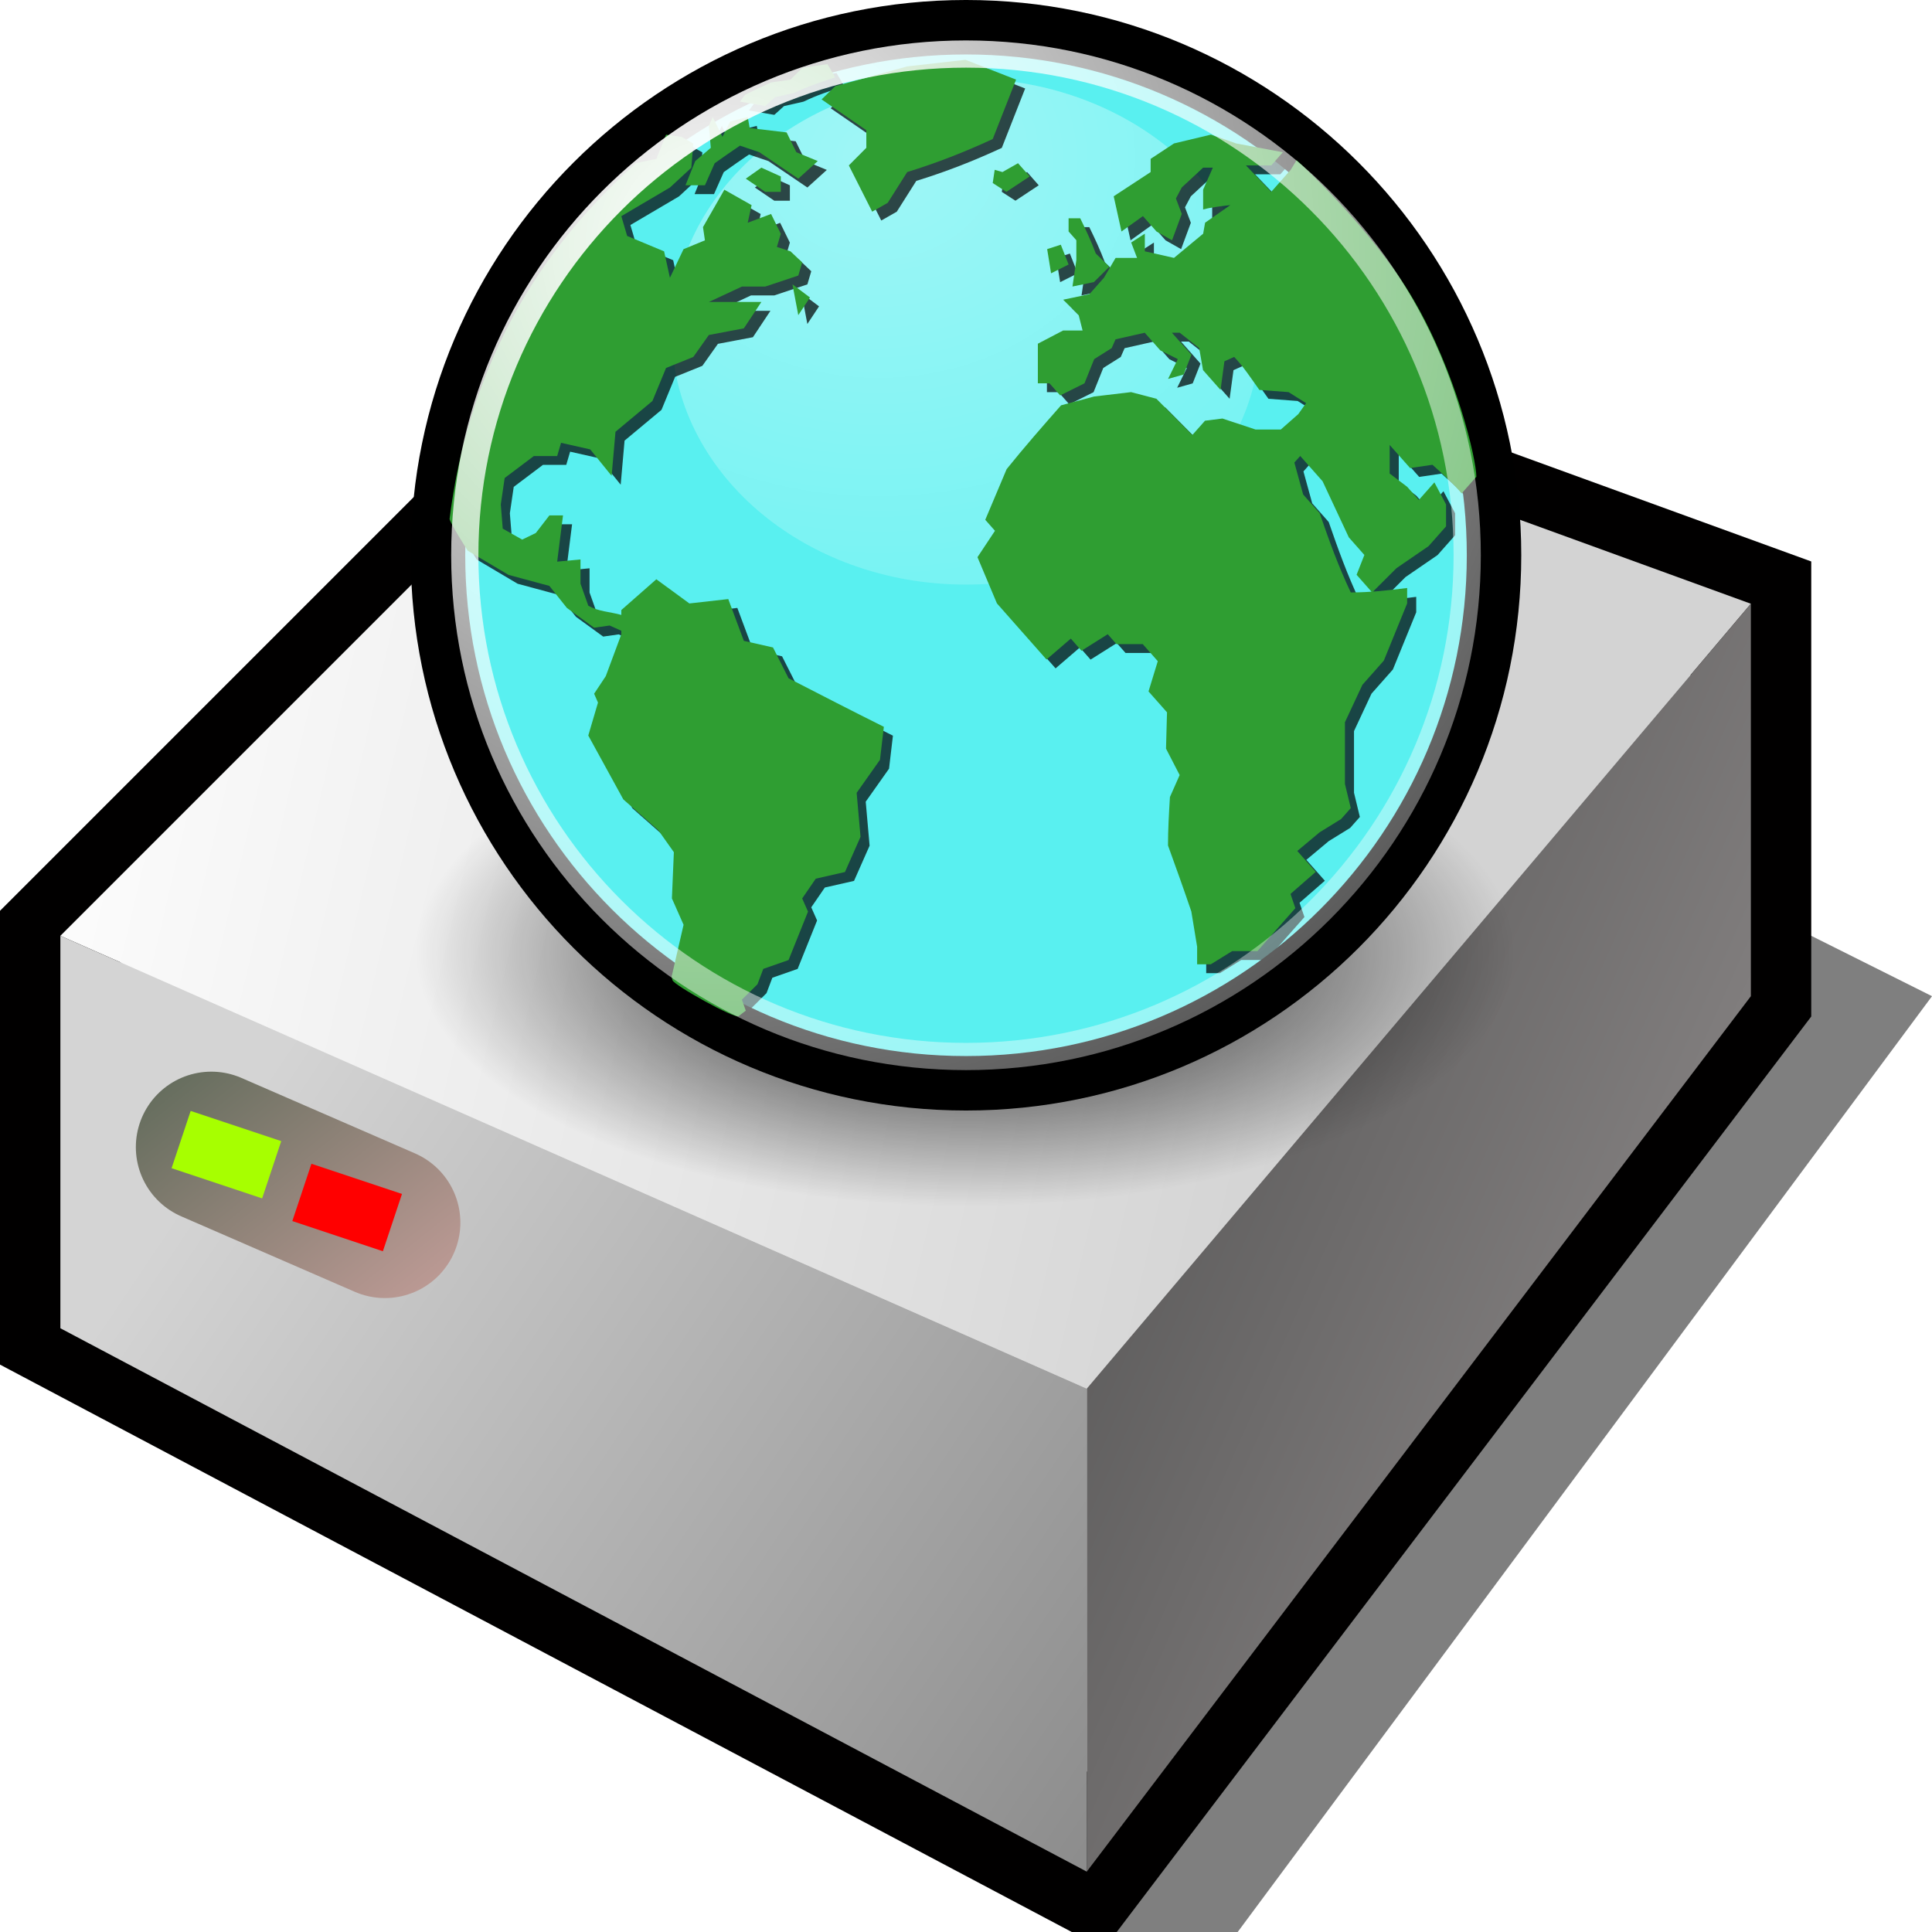
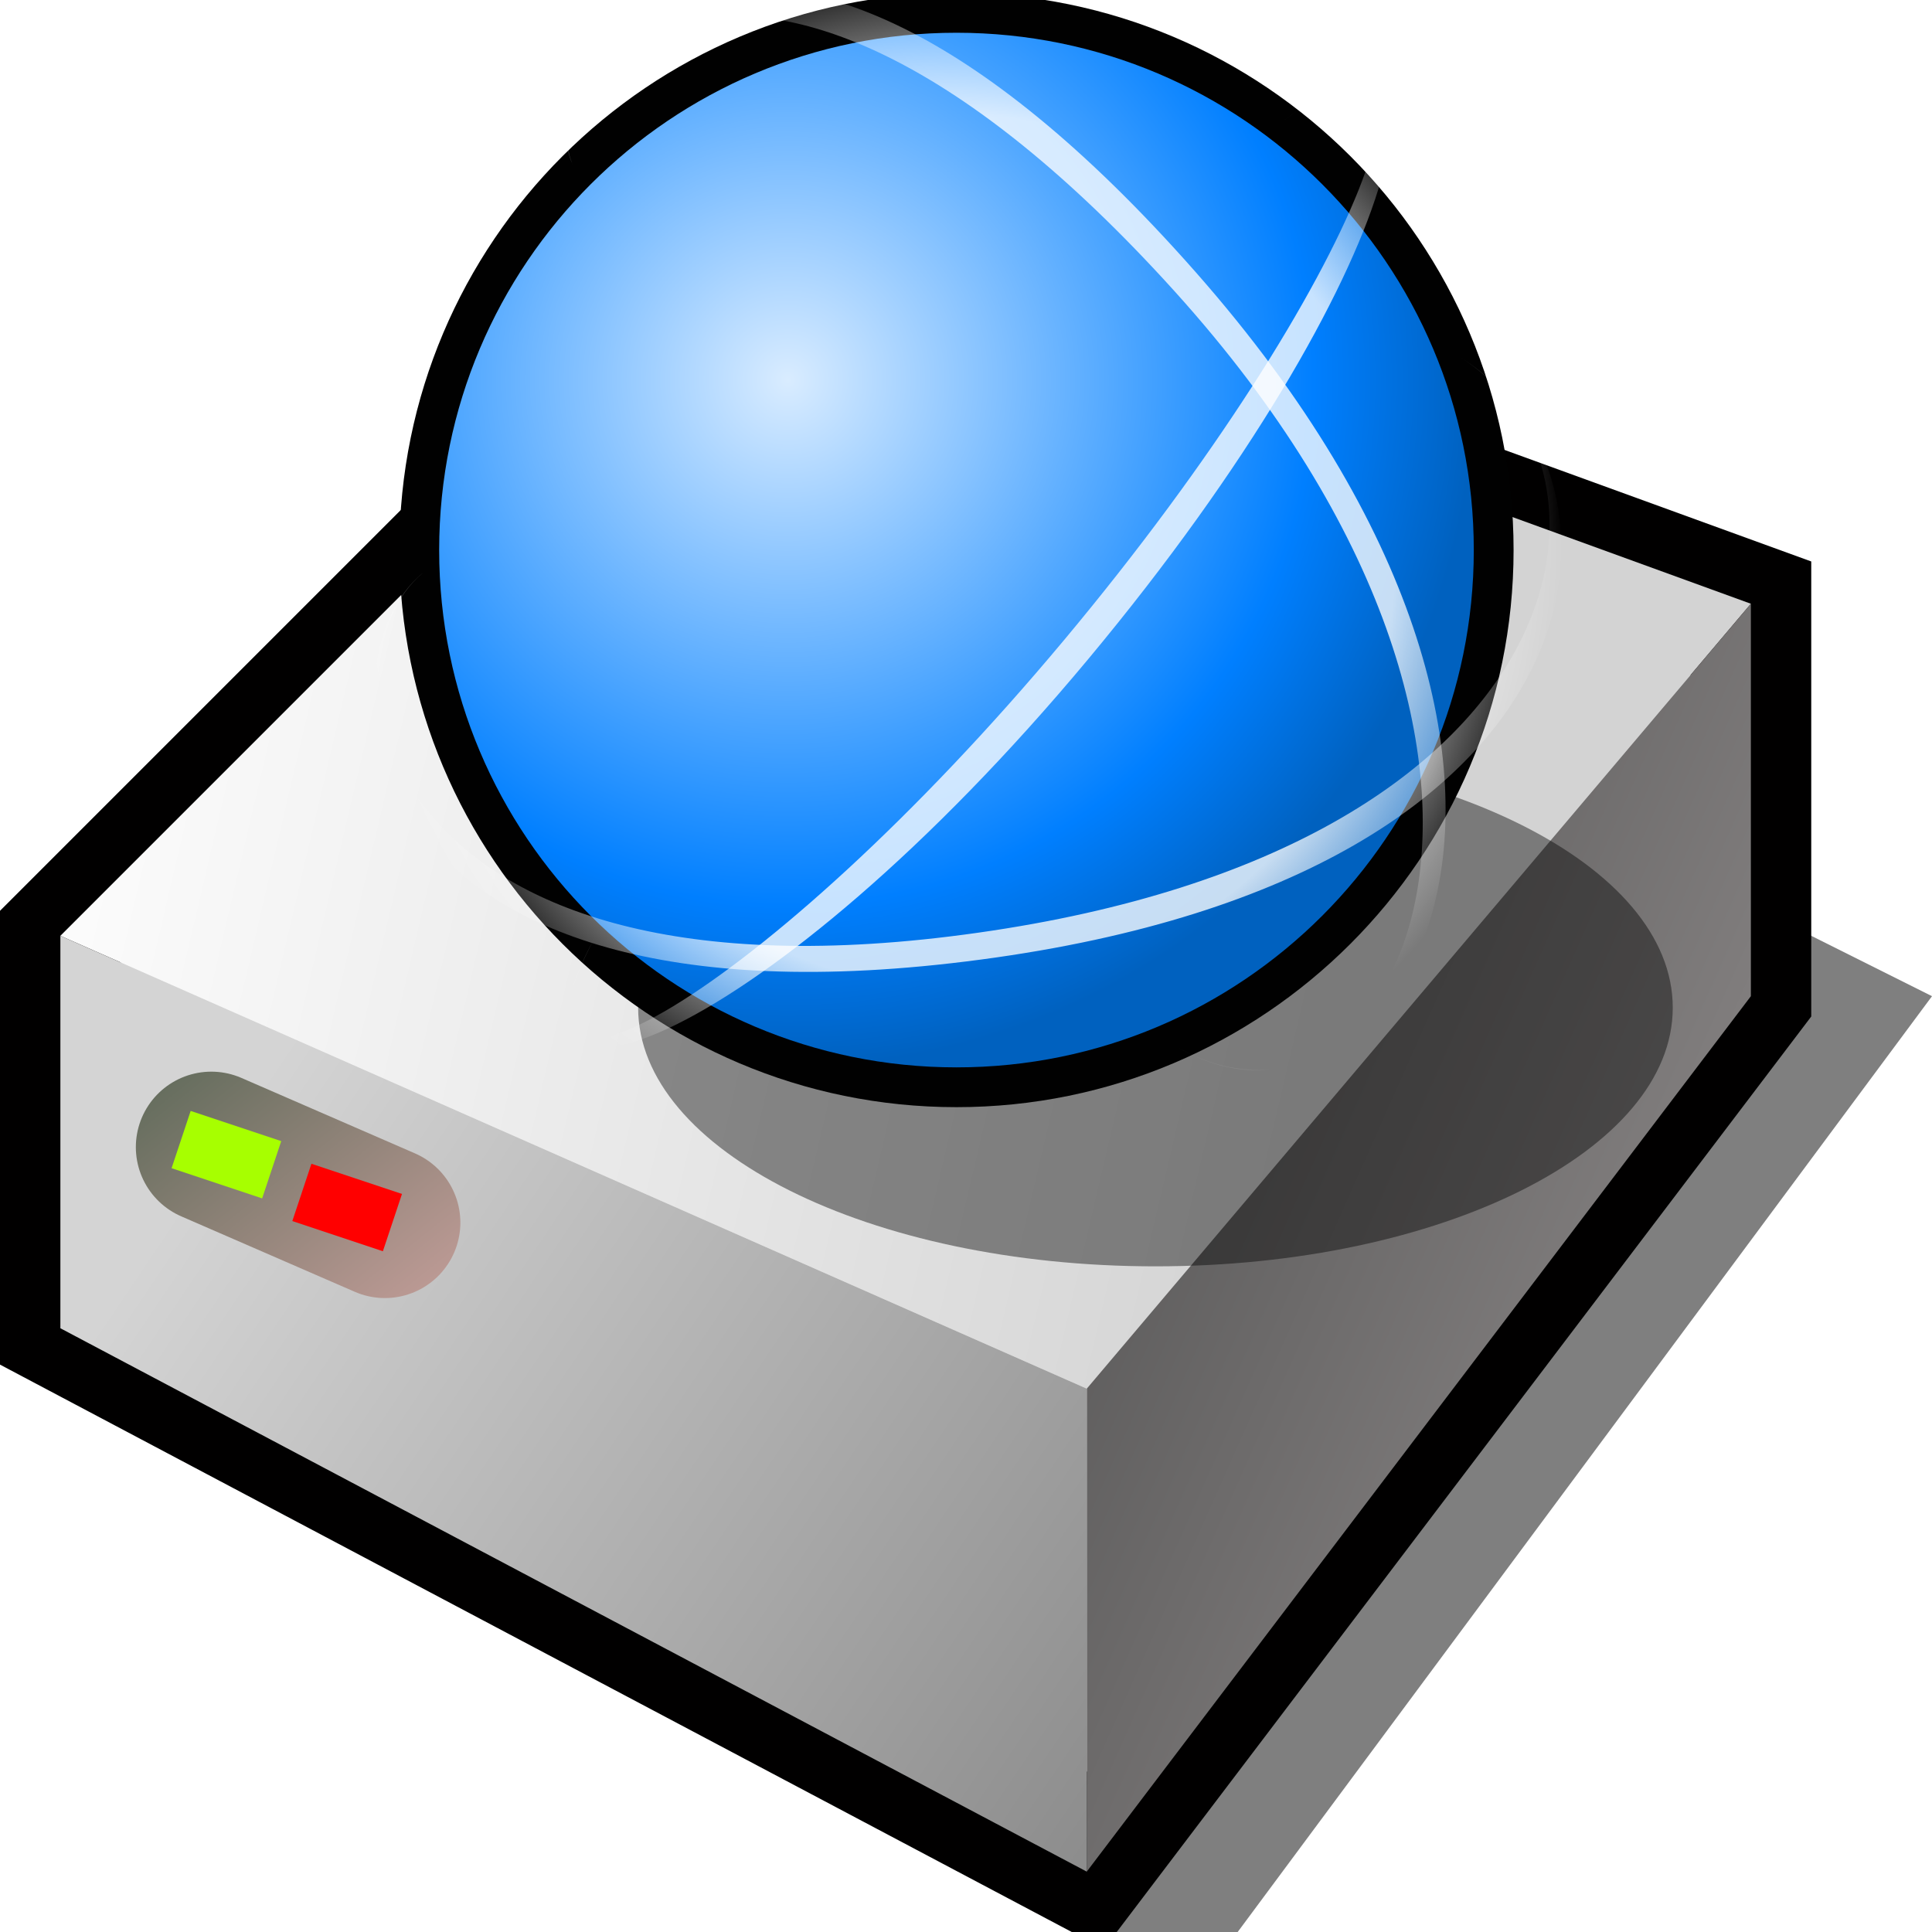
- <svg xmlns="http://www.w3.org/2000/svg" xmlns:xlink="http://www.w3.org/1999/xlink" version="1.1" width="64" height="64" color-interpolation="linearRGB" id="svg2">
+ <svg xmlns="http://www.w3.org/2000/svg" version="1.1" width="64" height="64" color-interpolation="linearRGB" id="svg2">
  <defs id="defs44">
-     <radialGradient gradientUnits="userSpaceOnUse" r="32.665" fy="10.476" fx="11.827" cy="10.476" cx="11.827" gradientTransform="scale(1.179536,0.847791)" id="radialGradient4356" xlink:href="#linearGradient4350" />
-     <radialGradient gradientUnits="userSpaceOnUse" r="43.527" fy="12.142" fx="15.601" cy="12.142" cx="15.601" gradientTransform="matrix(0.999989,0,0,1.000011,-0.5692593,0)" id="radialGradient4132" xlink:href="#linearGradient4126" />
-     <radialGradient gradientUnits="userSpaceOnUse" r="12.289" fy="63.965" fx="15.116" cy="63.965" cx="15.116" gradientTransform="scale(1.64399,0.608276)" id="radialGradient4120" xlink:href="#linearGradient4114" />
    <linearGradient id="linearGradient3962">
      <stop id="stop3964" offset="0" style="stop-color:#d3e9ff;stop-opacity:1;" />
      <stop id="stop4134" offset="0.155" style="stop-color:#d3e9ff;stop-opacity:1;" />
      <stop id="stop4346" offset="0.75" style="stop-color:#4074ae;stop-opacity:1;" />
      <stop id="stop3966" offset="1" style="stop-color:#36486c;stop-opacity:1;" />
    </linearGradient>
-     <linearGradient id="linearGradient4114">
-       <stop id="stop4116" offset="0" style="stop-color:#000000;stop-opacity:1;" />
-       <stop id="stop4118" offset="1" style="stop-color:#000000;stop-opacity:0;" />
-     </linearGradient>
    <linearGradient id="linearGradient4126">
      <stop id="stop4128" offset="0" style="stop-color:#ffffff;stop-opacity:1;" />
      <stop id="stop4130" offset="1" style="stop-color:#ffffff;stop-opacity:0.165;" />
-     </linearGradient>
-     <linearGradient id="linearGradient4350">
-       <stop id="stop4352" offset="0" style="stop-color:#ffffff;stop-opacity:1;" />
-       <stop id="stop4354" offset="1" style="stop-color:#ffffff;stop-opacity:0;" />
    </linearGradient>
    <linearGradient id="linearGradient4750">
      <stop id="stop4752" offset="0" style="stop-color:#ffffff;stop-opacity:1;" />
      <stop id="stop4758" offset="0.379" style="stop-color:#fefefe;stop-opacity:1;" />
      <stop id="stop4754" offset="1" style="stop-color:#1d1d1d;stop-opacity:1;" />
    </linearGradient>
  </defs>
  <g id="g4" transform="translate(0,3)">
    <path style="fill:#010101;fill-opacity:0.502" d="m 36,61 h 5 l 23,-31 -6,-3 1,4 -23,30 z" id="path6" />
    <path style="fill:none;stroke:#010000;stroke-width:4" d="M 2,28 V 41 L 36,59 58,30 V 17 L 25,5 2,28 z" id="path8" />
    <linearGradient id="gradient0" gradientUnits="userSpaceOnUse" x1="13.84" y1="-38.14" x2="58.34" y2="-27.7">
      <stop offset="0" stop-color="#ffffff" id="stop11" />
      <stop offset="1" stop-color="#d3d3d3" id="stop13" />
    </linearGradient>
    <path style="fill:url(#gradient0)" d="M 2,28 36,43 58,17 25,5 2,28 z" id="path15" />
    <linearGradient id="gradient1" gradientUnits="userSpaceOnUse" x1="44.72" y1="-7.9" x2="86.1" y2="10.51">
      <stop offset="0" stop-color="#474747" id="stop18" />
      <stop offset="1" stop-color="#a5a0a0" id="stop20" />
    </linearGradient>
    <path style="fill:url(#gradient1)" d="M 36,43 V 59 L 58,30 V 17 L 36,43 z" id="path22" />
    <linearGradient id="gradient2" gradientUnits="userSpaceOnUse" x1="22.97" y1="92.59" x2="-14.6" y2="67.29">
      <stop offset="0" stop-color="#7d7d7d" id="stop25" />
      <stop offset="1" stop-color="#d4d4d4" id="stop27" />
    </linearGradient>
    <path style="fill:url(#gradient2)" d="M 2,28 V 41 L 36,59 V 43 L 2,28 z" id="path29" />
    <linearGradient id="gradient3" gradientUnits="userSpaceOnUse" x1="32.05" y1="9.68" x2="43.48" y2="24.05">
      <stop offset="0" stop-color="#596756" id="stop32" />
      <stop offset="1" stop-color="#ebb2b2" id="stop34" />
    </linearGradient>
    <path style="fill:none;stroke:url(#gradient3);stroke-width:5;stroke-linecap:round" d="m 7,35 5.75,2.5" id="path36" />
    <path style="fill:none;stroke:#ff0000;stroke-width:2" d="m 6,35 3,1" transform="translate(4,1.5)" id="path38" />
    <path style="fill:none;stroke:#a7ff00;stroke-width:2" d="m 6,35 3,1" transform="translate(0,-0.25)" id="path40" />
  </g>
-   <g id="layer1" transform="matrix(0.9020518,0,0,0.9020518,10.35076,-2.791987)">
-     <path transform="matrix(1,0,0,1.243244,-0.8497524,-10.27241)" d="m 45.053,38.909 c 0,4.128 -9.045,7.475 -20.203,7.475 -11.158,0 -20.203,-3.347 -20.203,-7.475 0,-4.128 9.045,-7.475 20.203,-7.475 11.158,0 20.203,3.347 20.203,7.475 z" id="path4112" style="fill:url(#radialGradient4120);fill-opacity:1;stroke:none" />
-     <path id="path3214" d="m 43.391,23.485 c 0,10.71 -8.682,19.392 -19.39,19.392 -10.709,0 -19.391,-8.682 -19.391,-19.392 0,-10.709 8.682,-19.39 19.391,-19.39 10.708,0 19.39,8.681 19.39,19.39 l 0,0 z" style="fill:#59f0f0;fill-opacity:1;fill-rule:nonzero;stroke:#000000;stroke-width:2;stroke-miterlimit:4;stroke-opacity:1;stroke-dasharray:none" />
-     <path transform="matrix(0.835938,0,0,1,9.138122,0)" d="m 30.709,15.271 c 0,5.133 -5.789,9.293 -12.93,9.293 -7.141,0 -12.93,-4.161 -12.93,-9.293 0,-5.133 5.789,-9.293 12.93,-9.293 7.141,0 12.93,4.161 12.93,9.293 z" id="path4348" style="opacity:0.422;fill:url(#radialGradient4356);fill-opacity:1;stroke:none" />
-     <g transform="matrix(0.982371,0,0,0.982371,-0.2239832,0.5848379)" style="fill:#000000;fill-opacity:0.713;fill-rule:nonzero;stroke:none" id="g4136">
-       <g id="g4138">
-         <g id="g4142">
-           <path id="path4144" d="m 44.071,20.714 c 0,0.263 0,0 0,0 l -0.545,0.617 c -0.334,-0.394 -0.709,-0.725 -1.09,-1.07 l -0.836,0.123 -0.764,-0.863 0,1.068 0.654,0.495 0.435,0.493 0.582,-0.658 c 0.146,0.274 0.291,0.549 0.436,0.823 l 0,0.822 -0.655,0.74 -1.199,0.823 -0.908,0.906 -0.582,-0.66 0.291,-0.74 -0.581,-0.658 -0.981,-2.098 -0.836,-0.945 -0.219,0.246 0.328,1.193 0.617,0.699 c 0.352,1.018 0.701,1.99 1.164,2.963 0.718,0 1.395,-0.076 2.107,-0.166 l 0,0.576 -0.872,2.139 -0.8,0.904 -0.654,1.4 c 0,0.768 0,1.535 0,2.303 l 0.219,0.906 -0.363,0.41 -0.801,0.494 -0.836,0.699 0.691,0.781 -0.945,0.824 0.182,0.533 -1.418,1.605 -0.944,0 -0.8,0.494 -0.51,0 0,-0.658 -0.217,-1.318 c -0.281,-0.826 -0.574,-1.647 -0.872,-2.467 0,-0.606 0.036,-1.205 0.072,-1.81 l 0.364,-0.822 -0.51,-0.988 0.037,-1.357 -0.691,-0.781 0.346,-1.131 -0.562,-0.638 -0.982,0 -0.327,-0.37 -0.981,0.618 -0.399,-0.454 -0.909,0.782 c -0.617,-0.7 -1.235,-1.399 -1.853,-2.098 l -0.727,-1.728 0.654,-0.986 -0.363,-0.411 0.799,-1.894 c 0.656,-0.816 1.342,-1.6 2.035,-2.386 l 1.236,-0.329 1.381,-0.164 0.945,0.247 1.345,1.356 0.473,-0.534 0.653,-0.082 1.236,0.411 0.945,0 0.654,-0.576 0.291,-0.411 -0.655,-0.411 -1.091,-0.082 c -0.303,-0.42 -0.584,-0.861 -0.943,-1.234 l -0.364,0.164 -0.145,1.07 -0.654,-0.74 -0.144,-0.824 -0.727,-0.574 -0.292,0 0.728,0.822 -0.291,0.74 -0.581,0.164 0.363,-0.74 -0.655,-0.328 -0.58,-0.658 -1.092,0.246 -0.144,0.328 -0.654,0.412 -0.363,0.905 -0.908,0.452 -0.4,-0.452 -0.435,0 0,-1.481 0.945,-0.494 0.727,0 -0.146,-0.575 -0.58,-0.576 0.981,-0.206 0.545,-0.616 0.435,-0.741 0.801,0 -0.219,-0.575 0.51,-0.329 0,0.658 1.09,0.246 1.09,-0.904 0.073,-0.412 0.944,-0.658 c -0.342,0.043 -0.684,0.074 -1.018,0.165 l 0,-0.741 0.363,-0.823 -0.363,0 -0.798,0.74 -0.219,0.412 0.219,0.577 -0.364,0.986 -0.581,-0.329 -0.508,-0.575 -0.801,0.575 -0.291,-1.316 1.381,-0.905 0,-0.494 0.873,-0.576 1.381,-0.33 0.945,0.33 1.744,0.329 -0.435,0.493 -0.945,0 0.945,0.987 0.727,-0.822 0.221,-0.362 c 0,0 2.787,2.498 4.38,5.231 1.593,2.733 2.341,5.955 2.341,6.609 z" />
-         </g>
-       </g>
-       <g id="g4146">
-         <g id="g4150">
-           <path id="path4152" d="m 26.07,9.236 -0.073,0.493 0.51,0.329 0.871,-0.576 -0.435,-0.494 -0.582,0.33 -0.29,-0.083" />
-         </g>
-       </g>
-       <g id="g4154">
-         <g id="g4158">
-           <path id="path4160" d="m 26.87,5.863 -1.891,-0.741 -2.18,0.247 -2.69,0.74 -0.509,0.494 1.672,1.151 0,0.658 -0.654,0.658 0.873,1.729 0.58,-0.33 0.729,-1.151 c 1.123,-0.347 2.13,-0.741 3.197,-1.234 l 0.873,-2.221" />
-         </g>
-       </g>
-       <g id="g4162">
-         <g id="g4166">
-           <path id="path4168" d="m 28.833,12.775 -0.291,-0.741 -0.51,0.165 0.146,0.904 0.654,-0.328" />
-         </g>
-       </g>
-       <g id="g4170">
-         <g id="g4174">
-           <path id="path4176" d="m 29.123,12.609 -0.145,0.988 0.8,-0.165 0.581,-0.575 -0.509,-0.494 C 29.679,11.908 29.482,11.483 29.268,11.046 l -0.435,0 0,0.493 0.29,0.329 0,0.74" />
-         </g>
-       </g>
-       <g id="g4178">
-         <g id="g4182">
-           <path id="path4184" d="m 18.365,28.242 -0.582,-1.152 -1.09,-0.247 -0.582,-1.562 -1.454,0.164 -1.235,-0.904 -1.309,1.151 0,0.182 c -0.396,-0.114 -0.883,-0.13 -1.235,-0.347 l -0.291,-0.822 0,-0.905 -0.872,0.082 c 0.073,-0.576 0.145,-1.151 0.218,-1.728 l -0.509,0 -0.508,0.658 -0.509,0.246 -0.727,-0.41 -0.073,-0.905 0.145,-0.987 1.091,-0.822 0.872,0 0.145,-0.494 1.09,0.246 0.8,0.988 0.145,-1.647 1.381,-1.151 0.509,-1.234 1.018,-0.411 0.582,-0.822 1.308,-0.248 0.655,-0.986 c -0.654,0 -1.309,0 -1.963,0 l 1.236,-0.576 0.872,0 1.236,-0.412 0.145,-0.492 -0.436,-0.412 -0.509,-0.165 0.145,-0.493 -0.363,-0.74 -0.873,0.328 0.145,-0.658 -1.018,-0.576 -0.799,1.398 0.072,0.494 -0.799,0.33 -0.509,1.069 -0.218,-0.987 -1.381,-0.576 -0.218,-0.74 1.817,-1.07 0.8,-0.74 0.073,-0.905 -0.436,-0.247 -0.582,-0.083 -0.363,0.905 c 0,0 -0.608,0.119 -0.764,0.158 -1.996,1.839 -6.029,5.81 -6.966,13.306 0.037,0.174 0.679,1.182 0.679,1.182 l 1.526,0.904 1.526,0.412 0.655,0.823 1.017,0.74 0.582,-0.082 0.436,0.196 0,0.133 -0.581,1.563 -0.436,0.658 0.145,0.33 -0.363,1.232 1.309,2.387 1.308,1.152 0.582,0.822 -0.073,1.728 0.436,0.986 -0.436,1.893 c 0,0 -0.034,-0.012 0.021,0.178 0.056,0.19 2.329,1.451 2.474,1.344 0.144,-0.109 0.267,-0.205 0.267,-0.205 l -0.145,-0.41 0.581,-0.576 0.218,-0.576 0.945,-0.33 0.727,-1.81 -0.218,-0.492 0.508,-0.74 1.091,-0.248 0.582,-1.316 -0.145,-1.645 0.872,-1.234 0.145,-1.234 C 20.733,29.461 19.549,28.851 18.365,28.242" />
-         </g>
-       </g>
-       <g id="g4186">
-         <g id="g4190">
-           <path id="path4192" d="m 16.766,9.565 0.727,0.494 0.582,0 0,-0.576 -0.727,-0.329 -0.582,0.411" />
-         </g>
-       </g>
-       <g id="g4194">
-         <g id="g4198">
-           <path id="path4200" d="m 14.876,8.907 -0.364,0.905 0.727,0 0.364,-0.823 C 15.917,8.768 16.229,8.544 16.548,8.331 l 0.727,0.247 c 0.484,0.329 0.969,0.658 1.454,0.987 L 19.456,8.907 18.656,8.578 18.292,7.837 16.911,7.673 16.838,7.261 16.184,7.426 15.894,8.002 15.53,7.261 l -0.145,0.329 0.073,0.823 -0.582,0.494" />
-         </g>
-       </g>
-       <g id="g4202">
-         <g id="g4204" style="opacity:0.75">
-           <path d="" id="path4206" />
-         </g>
-         <g id="g4208">
-           <path d="" id="path4210" />
-         </g>
-       </g>
-       <g id="g4212">
-         <g id="g4214" style="opacity:0.75">
-           <path d="" id="path4216" />
-         </g>
-         <g id="g4218">
-           <path d="" id="path4220" />
-         </g>
-       </g>
-       <g id="g4222">
-         <g id="g4226">
-           <path id="path4228" d="M 17.492,6.85 17.856,6.521 18.583,6.356 c 0.498,-0.242 0.998,-0.405 1.526,-0.576 l -0.29,-0.494 -0.939,0.135 -0.443,0.442 -0.731,0.106 -0.65,0.305 -0.316,0.153 -0.193,0.258 0.944,0.164" />
-         </g>
-       </g>
-       <g id="g4230">
-         <g id="g4234">
-           <path id="path4236" d="m 18.729,14.666 0.436,-0.658 -0.655,-0.493 0.218,1.151" />
-         </g>
-       </g>
+   <g style="color-interpolation:linearRGB" id="g6833" transform="matrix(0.6590995,0,0,0.6590995,13.22987,-0.233392)">
+     <g id="g6791">
+       <path id="path6793" transform="matrix(1,0,0,0.5,10,37)" d="M 28,2 C 13.64,2 2,13.64 2,28 2,42.35 13.64,54 28,54 42.35,54 54,42.35 54,28 54,13.64 42.35,2 28,2 Z" style="fill:#010101;fill-opacity:0.424" />
+       <path id="path6795" d="M 28,2 C 13.64,2 2,13.64 2,28 2,42.35 13.64,54 28,54 42.35,54 54,42.35 54,28 54,13.64 42.35,2 28,2 Z" style="fill:none;stroke:#010101;stroke-width:4" />
+       <radialGradient gradientTransform="matrix(0.5396,0,0,0.5396,19.5286,19.4461)" r="64" cy="0" cx="0" gradientUnits="userSpaceOnUse" id="gradient0-6">
+         <stop id="stop6798" stop-color="#d9ecff" offset="0" />
+         <stop id="stop6800" stop-color="#007fff" offset="0.765" />
+         <stop id="stop6802" stop-color="#0061bf" offset="1" />
+       </radialGradient>
+       <path id="path6804" d="M 28,2 C 13.64,2 2,13.64 2,28 2,42.35 13.64,54 28,54 42.35,54 54,42.35 54,28 54,13.64 42.35,2 28,2 Z" style="fill:url(#gradient0-6)" />
+       <radialGradient gradientTransform="matrix(0.4771,0,0,0.4771,28.163,28.0804)" r="64" cy="0" cx="0" gradientUnits="userSpaceOnUse" id="gradient1-4">
+         <stop id="stop6807" stop-opacity="0.78" stop-color="#ffffff" offset="0.718" />
+         <stop id="stop6809" stop-opacity="0" stop-color="#ffffff" offset="0.993" />
+       </radialGradient>
+       <path id="path6811" d="M 38.95,52.9 C 49.87,59.44 62.68,39.76 40.03,14.04 17.37,-11.67 6.57,4.33 8.73,8.65 c -2.3,-4.19 8.64,-17.53 30.22,6.33 21.59,23.89 10.86,44.4 0,37.92 z" style="fill:url(#gradient1-4)" />
+       <radialGradient gradientTransform="matrix(0.4771,0,0,0.4771,28.163,28.0804)" r="64" cy="0" cx="0" gradientUnits="userSpaceOnUse" id="gradient2-6">
+         <stop id="stop6814" stop-opacity="0.78" stop-color="#ffffff" offset="0.718" />
+         <stop id="stop6816" stop-opacity="0" stop-color="#ffffff" offset="0.993" />
+       </radialGradient>
+       <path id="path6818" d="M 9.81,47.5 C 3.87,58.36 18.44,52.9 34.63,33.47 50.82,14.04 54.06,-1.06 44.35,6.49 54.13,-1.06 48.52,14.44 33.41,32.52 18.3,50.6 3.94,58.57 9.81,47.5 Z" style="fill:url(#gradient2-6)" />
+       <radialGradient gradientTransform="matrix(0.4771,0,0,0.4771,28.163,28.0804)" r="64" cy="0" cx="0" gradientUnits="userSpaceOnUse" id="gradient3-9">
+         <stop id="stop6821" stop-opacity="0.78" stop-color="#ffffff" offset="0.718" />
+         <stop id="stop6823" stop-opacity="0" stop-color="#ffffff" offset="0.993" />
+       </radialGradient>
+       <path id="path6825" d="M 53.17,18.21 C 62.7,24.03 61.62,44.27 29.24,48.58 -3.13,52.9 -4.21,33.47 1.18,29.15 -4.21,33.6 -1.24,51.55 29.1,47.23 59.46,42.92 62.43,23.89 53.17,18.21 Z" style="fill:url(#gradient3-9)" />
    </g>
-     <g transform="matrix(0.982371,0,0,0.982371,-0.5571343,0.2595218)" style="color:#000000;fill:#2f9e32;fill-opacity:1;fill-rule:nonzero;stroke:none;stroke-width:1.018;marker:none;visibility:visible;display:inline;overflow:visible" id="g3216">
-       <g style="color:#000000;fill:#2f9e32;fill-opacity:1;marker:none;visibility:visible;display:inline;overflow:visible" id="g3218">
-         <g style="color:#000000;fill:#2f9e32;fill-opacity:1;marker:none;visibility:visible;display:inline;overflow:visible" id="g3222">
-           <path style="color:#000000;fill:#2f9e32;fill-opacity:1;marker:none;visibility:visible;display:inline;overflow:visible" id="path3224" d="m 44.071,20.714 c 0,0.263 0,0 0,0 l -0.545,0.617 c -0.334,-0.394 -0.709,-0.725 -1.09,-1.07 l -0.836,0.123 -0.764,-0.863 0,1.068 0.654,0.495 0.435,0.493 0.582,-0.658 c 0.146,0.274 0.291,0.549 0.436,0.823 l 0,0.822 -0.655,0.74 -1.199,0.823 -0.908,0.906 -0.582,-0.66 0.291,-0.74 -0.581,-0.658 -0.981,-2.098 -0.836,-0.945 -0.219,0.246 0.328,1.193 0.617,0.699 c 0.352,1.018 0.701,1.99 1.164,2.963 0.718,0 1.395,-0.076 2.107,-0.166 l 0,0.576 -0.872,2.139 -0.8,0.904 -0.654,1.4 c 0,0.768 0,1.535 0,2.303 l 0.219,0.906 -0.363,0.41 -0.801,0.494 -0.836,0.699 0.691,0.781 -0.945,0.824 0.182,0.533 -1.418,1.605 -0.944,0 -0.8,0.494 -0.51,0 0,-0.658 -0.217,-1.318 c -0.281,-0.826 -0.574,-1.647 -0.872,-2.467 0,-0.606 0.036,-1.205 0.072,-1.81 l 0.364,-0.822 -0.51,-0.988 0.037,-1.357 -0.691,-0.781 0.346,-1.131 -0.562,-0.638 -0.982,0 -0.327,-0.37 -0.981,0.618 -0.399,-0.454 -0.909,0.782 c -0.617,-0.7 -1.235,-1.399 -1.853,-2.098 l -0.727,-1.728 0.654,-0.986 -0.363,-0.411 0.799,-1.894 c 0.656,-0.816 1.342,-1.6 2.035,-2.386 l 1.236,-0.329 1.381,-0.164 0.945,0.247 1.345,1.356 0.473,-0.534 0.653,-0.082 1.236,0.411 0.945,0 0.654,-0.576 0.291,-0.411 -0.655,-0.411 -1.091,-0.082 c -0.303,-0.42 -0.584,-0.861 -0.943,-1.234 l -0.364,0.164 -0.145,1.07 -0.654,-0.74 -0.144,-0.824 -0.727,-0.574 -0.292,0 0.728,0.822 -0.291,0.74 -0.581,0.164 0.363,-0.74 -0.655,-0.328 -0.58,-0.658 -1.092,0.246 -0.144,0.328 -0.654,0.412 -0.363,0.905 -0.908,0.452 -0.4,-0.452 -0.435,0 0,-1.481 0.945,-0.494 0.727,0 -0.146,-0.575 -0.58,-0.576 0.981,-0.206 0.545,-0.616 0.435,-0.741 0.801,0 -0.219,-0.575 0.51,-0.329 0,0.658 1.09,0.246 1.09,-0.904 0.073,-0.412 0.944,-0.658 c -0.342,0.043 -0.684,0.074 -1.018,0.165 l 0,-0.741 0.363,-0.823 -0.363,0 -0.798,0.74 -0.219,0.412 0.219,0.577 -0.364,0.986 -0.581,-0.329 -0.508,-0.575 -0.801,0.575 -0.291,-1.316 1.381,-0.905 0,-0.494 0.873,-0.576 1.381,-0.33 0.945,0.33 1.744,0.329 -0.435,0.493 -0.945,0 0.945,0.987 0.727,-0.822 0.221,-0.362 c 0,0 2.787,2.498 4.38,5.231 1.593,2.733 2.341,5.955 2.341,6.609 z" />
-         </g>
-       </g>
-       <g style="color:#000000;fill:#2f9e32;fill-opacity:1;marker:none;visibility:visible;display:inline;overflow:visible" id="g3226">
-         <g style="color:#000000;fill:#2f9e32;fill-opacity:1;marker:none;visibility:visible;display:inline;overflow:visible" id="g3230">
-           <path style="color:#000000;fill:#2f9e32;fill-opacity:1;marker:none;visibility:visible;display:inline;overflow:visible" id="path3232" d="m 26.07,9.236 -0.073,0.493 0.51,0.329 0.871,-0.576 -0.435,-0.494 -0.582,0.33 -0.29,-0.083" />
-         </g>
-       </g>
-       <g style="color:#000000;fill:#2f9e32;fill-opacity:1;marker:none;visibility:visible;display:inline;overflow:visible" id="g3234">
-         <g style="color:#000000;fill:#2f9e32;fill-opacity:1;marker:none;visibility:visible;display:inline;overflow:visible" id="g3238">
-           <path style="color:#000000;fill:#2f9e32;fill-opacity:1;marker:none;visibility:visible;display:inline;overflow:visible" id="path3240" d="m 26.87,5.863 -1.891,-0.741 -2.18,0.247 -2.69,0.74 -0.509,0.494 1.672,1.151 0,0.658 -0.654,0.658 0.873,1.729 0.58,-0.33 0.729,-1.151 c 1.123,-0.347 2.13,-0.741 3.197,-1.234 l 0.873,-2.221" />
-         </g>
-       </g>
-       <g style="color:#000000;fill:#2f9e32;fill-opacity:1;marker:none;visibility:visible;display:inline;overflow:visible" id="g3242">
-         <g style="color:#000000;fill:#2f9e32;fill-opacity:1;marker:none;visibility:visible;display:inline;overflow:visible" id="g3246">
-           <path style="color:#000000;fill:#2f9e32;fill-opacity:1;marker:none;visibility:visible;display:inline;overflow:visible" id="path3248" d="m 28.833,12.775 -0.291,-0.741 -0.51,0.165 0.146,0.904 0.654,-0.328" />
-         </g>
-       </g>
-       <g style="color:#000000;fill:#2f9e32;fill-opacity:1;marker:none;visibility:visible;display:inline;overflow:visible" id="g3250">
-         <g style="color:#000000;fill:#2f9e32;fill-opacity:1;marker:none;visibility:visible;display:inline;overflow:visible" id="g3254">
-           <path style="color:#000000;fill:#2f9e32;fill-opacity:1;marker:none;visibility:visible;display:inline;overflow:visible" id="path3256" d="m 29.123,12.609 -0.145,0.988 0.8,-0.165 0.581,-0.575 -0.509,-0.494 C 29.679,11.908 29.482,11.483 29.268,11.046 l -0.435,0 0,0.493 0.29,0.329 0,0.74" />
-         </g>
-       </g>
-       <g style="color:#000000;fill:#2f9e32;fill-opacity:1;marker:none;visibility:visible;display:inline;overflow:visible" id="g3258">
-         <g style="color:#000000;fill:#2f9e32;fill-opacity:1;marker:none;visibility:visible;display:inline;overflow:visible" id="g3262">
-           <path style="color:#000000;fill:#2f9e32;fill-opacity:1;marker:none;visibility:visible;display:inline;overflow:visible" id="path3264" d="m 18.365,28.242 -0.582,-1.152 -1.09,-0.247 -0.582,-1.562 -1.454,0.164 -1.235,-0.904 -1.309,1.151 0,0.182 c -0.396,-0.114 -0.883,-0.13 -1.235,-0.347 l -0.291,-0.822 0,-0.905 -0.872,0.082 c 0.073,-0.576 0.145,-1.151 0.218,-1.728 l -0.509,0 -0.508,0.658 -0.509,0.246 -0.727,-0.41 -0.073,-0.905 0.145,-0.987 1.091,-0.822 0.872,0 0.145,-0.494 1.09,0.246 0.8,0.988 0.145,-1.647 1.381,-1.151 0.509,-1.234 1.018,-0.411 0.582,-0.822 1.308,-0.248 0.655,-0.986 c -0.654,0 -1.309,0 -1.963,0 l 1.236,-0.576 0.872,0 1.236,-0.412 0.145,-0.492 -0.436,-0.412 -0.509,-0.165 0.145,-0.493 -0.363,-0.74 -0.873,0.328 0.145,-0.658 -1.018,-0.576 -0.799,1.398 0.072,0.494 -0.799,0.33 -0.509,1.069 -0.218,-0.987 -1.381,-0.576 -0.218,-0.74 1.817,-1.07 0.8,-0.74 0.073,-0.905 -0.436,-0.247 -0.582,-0.083 -0.363,0.905 c 0,0 -0.608,0.119 -0.764,0.158 -1.996,1.839 -6.029,5.81 -6.966,13.306 0.037,0.174 0.679,1.182 0.679,1.182 l 1.526,0.904 1.526,0.412 0.655,0.823 1.017,0.74 0.582,-0.082 0.436,0.196 0,0.133 -0.581,1.563 -0.436,0.658 0.145,0.33 -0.363,1.232 1.309,2.387 1.308,1.152 0.582,0.822 -0.073,1.728 0.436,0.986 -0.436,1.893 c 0,0 -0.034,-0.012 0.021,0.178 0.056,0.19 2.329,1.451 2.474,1.344 0.144,-0.109 0.267,-0.205 0.267,-0.205 l -0.145,-0.41 0.581,-0.576 0.218,-0.576 0.945,-0.33 0.727,-1.81 -0.218,-0.492 0.508,-0.74 1.091,-0.248 0.582,-1.316 -0.145,-1.645 0.872,-1.234 0.145,-1.234 C 20.733,29.461 19.549,28.851 18.365,28.242" />
-         </g>
-       </g>
-       <g style="color:#000000;fill:#2f9e32;fill-opacity:1;marker:none;visibility:visible;display:inline;overflow:visible" id="g3266">
-         <g style="color:#000000;fill:#2f9e32;fill-opacity:1;marker:none;visibility:visible;display:inline;overflow:visible" id="g3270">
-           <path style="color:#000000;fill:#2f9e32;fill-opacity:1;marker:none;visibility:visible;display:inline;overflow:visible" id="path3272" d="m 16.766,9.565 0.727,0.494 0.582,0 0,-0.576 -0.727,-0.329 -0.582,0.411" />
-         </g>
-       </g>
-       <g style="color:#000000;fill:#2f9e32;fill-opacity:1;marker:none;visibility:visible;display:inline;overflow:visible" id="g3274">
-         <g style="color:#000000;fill:#2f9e32;fill-opacity:1;marker:none;visibility:visible;display:inline;overflow:visible" id="g3278">
-           <path style="color:#000000;fill:#2f9e32;fill-opacity:1;marker:none;visibility:visible;display:inline;overflow:visible" id="path3280" d="m 14.876,8.907 -0.364,0.905 0.727,0 0.364,-0.823 C 15.917,8.768 16.229,8.544 16.548,8.331 l 0.727,0.247 c 0.484,0.329 0.969,0.658 1.454,0.987 L 19.456,8.907 18.656,8.578 18.292,7.837 16.911,7.673 16.838,7.261 16.184,7.426 15.894,8.002 15.53,7.261 l -0.145,0.329 0.073,0.823 -0.582,0.494" />
-         </g>
-       </g>
-       <g style="color:#000000;fill:#2f9e32;fill-opacity:1;marker:none;visibility:visible;display:inline;overflow:visible" id="g3282">
-         <g id="g3284" style="opacity:0.75;color:#000000;fill:#2f9e32;fill-opacity:1;marker:none;visibility:visible;display:inline;overflow:visible">
-           <path id="path3286" style="color:#000000;fill:#2f9e32;fill-opacity:1;marker:none;visibility:visible;display:inline;overflow:visible" d="" />
-         </g>
-         <g style="color:#000000;fill:#2f9e32;fill-opacity:1;marker:none;visibility:visible;display:inline;overflow:visible" id="g3288">
-           <path style="color:#000000;fill:#2f9e32;fill-opacity:1;marker:none;visibility:visible;display:inline;overflow:visible" id="path3290" d="" />
-         </g>
-       </g>
-       <g style="color:#000000;fill:#2f9e32;fill-opacity:1;marker:none;visibility:visible;display:inline;overflow:visible" id="g3292">
-         <g id="g3294" style="opacity:0.75;color:#000000;fill:#2f9e32;fill-opacity:1;marker:none;visibility:visible;display:inline;overflow:visible">
-           <path id="path3296" style="color:#000000;fill:#2f9e32;fill-opacity:1;marker:none;visibility:visible;display:inline;overflow:visible" d="" />
-         </g>
-         <g style="color:#000000;fill:#2f9e32;fill-opacity:1;marker:none;visibility:visible;display:inline;overflow:visible" id="g3298">
-           <path style="color:#000000;fill:#2f9e32;fill-opacity:1;marker:none;visibility:visible;display:inline;overflow:visible" id="path3300" d="" />
-         </g>
-       </g>
-       <g style="color:#000000;fill:#2f9e32;fill-opacity:1;marker:none;visibility:visible;display:inline;overflow:visible" id="g3302">
-         <g style="color:#000000;fill:#2f9e32;fill-opacity:1;marker:none;visibility:visible;display:inline;overflow:visible" id="g3306">
-           <path style="color:#000000;fill:#2f9e32;fill-opacity:1;marker:none;visibility:visible;display:inline;overflow:visible" id="path3308" d="M 17.492,6.85 17.856,6.521 18.583,6.356 c 0.498,-0.242 0.998,-0.405 1.526,-0.576 l -0.29,-0.494 -0.939,0.135 -0.443,0.442 -0.731,0.106 -0.65,0.305 -0.316,0.153 -0.193,0.258 0.944,0.164" />
-         </g>
-       </g>
-       <g style="color:#000000;fill:#2f9e32;fill-opacity:1;marker:none;visibility:visible;display:inline;overflow:visible" id="g3310">
-         <g style="color:#000000;fill:#2f9e32;fill-opacity:1;marker:none;visibility:visible;display:inline;overflow:visible" id="g3314">
-           <path style="color:#000000;fill:#2f9e32;fill-opacity:1;marker:none;visibility:visible;display:inline;overflow:visible" id="path3316" d="m 18.729,14.666 0.436,-0.658 -0.655,-0.493 0.218,1.151" />
-         </g>
-       </g>
-     </g>
-     <path id="path4122" d="m 42.406,23.486 c 0,10.166 -8.241,18.407 -18.406,18.407 -10.165,0 -18.406,-8.241 -18.406,-18.407 0,-10.165 8.241,-18.406 18.406,-18.406 10.164,0 18.406,8.24 18.406,18.406 l 0,0 z" style="fill:none;stroke:url(#radialGradient4132);stroke-miterlimit:4;stroke-opacity:1" />
  </g>
</svg>
